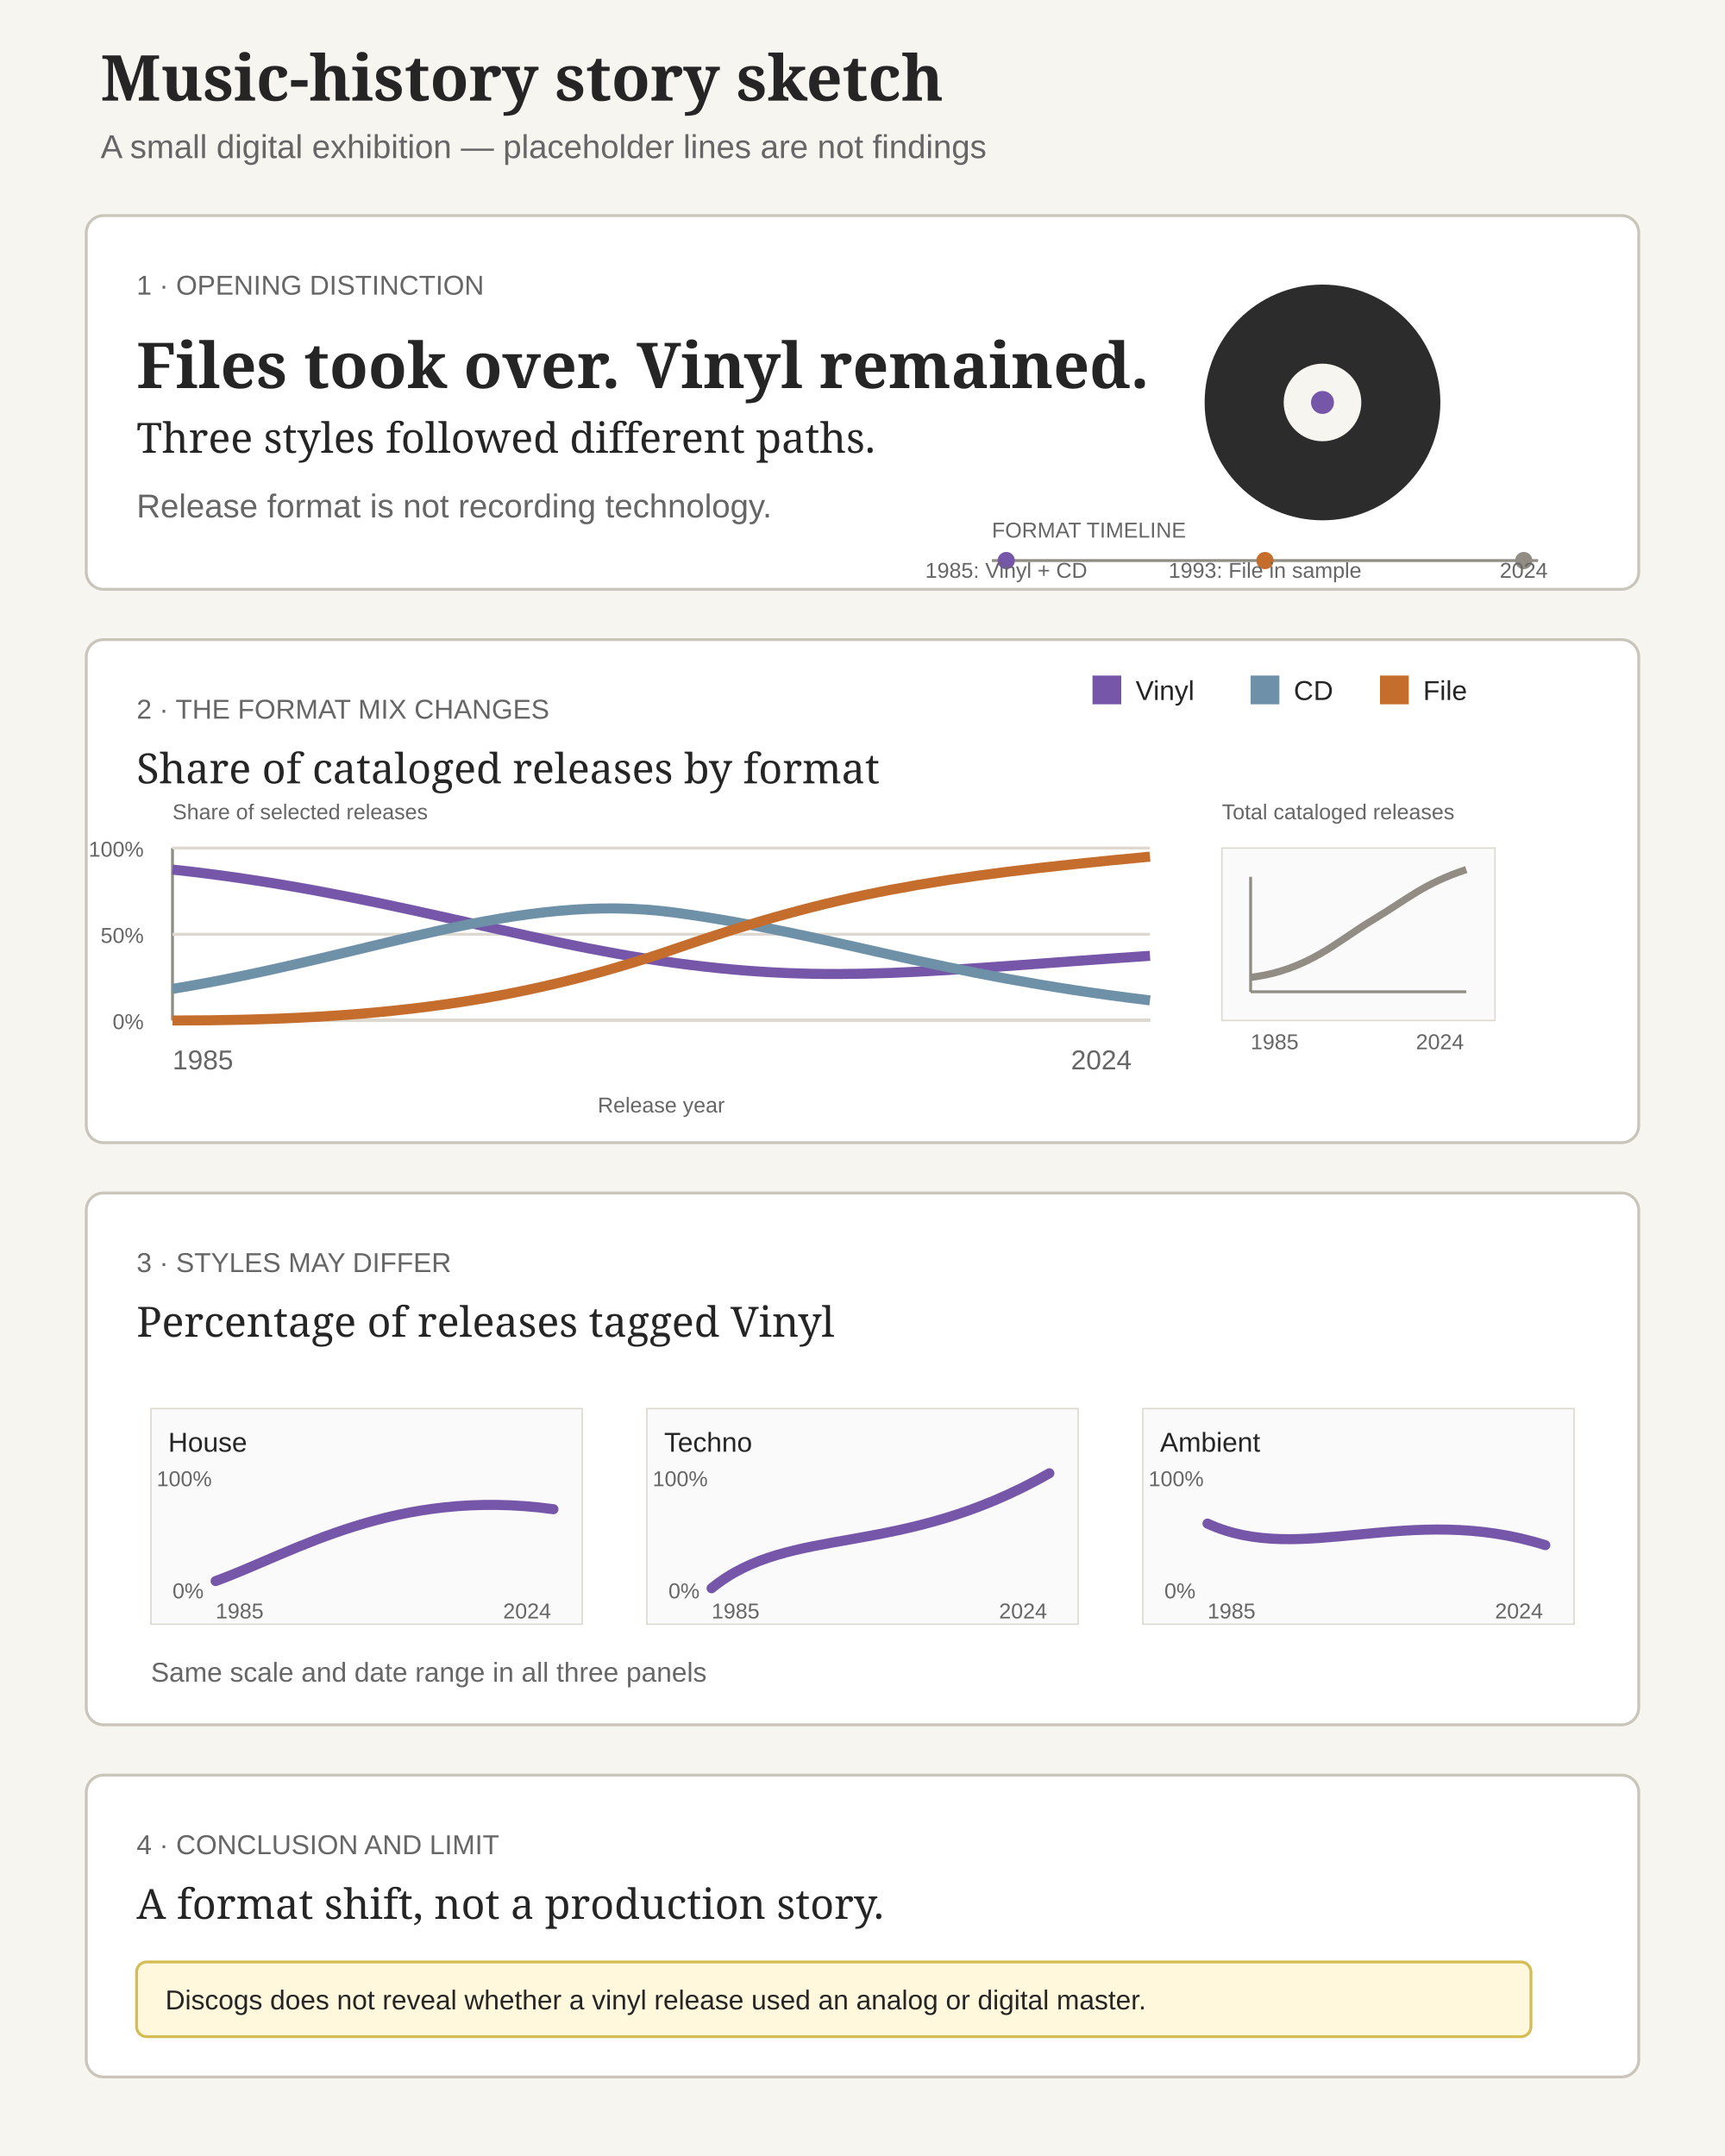
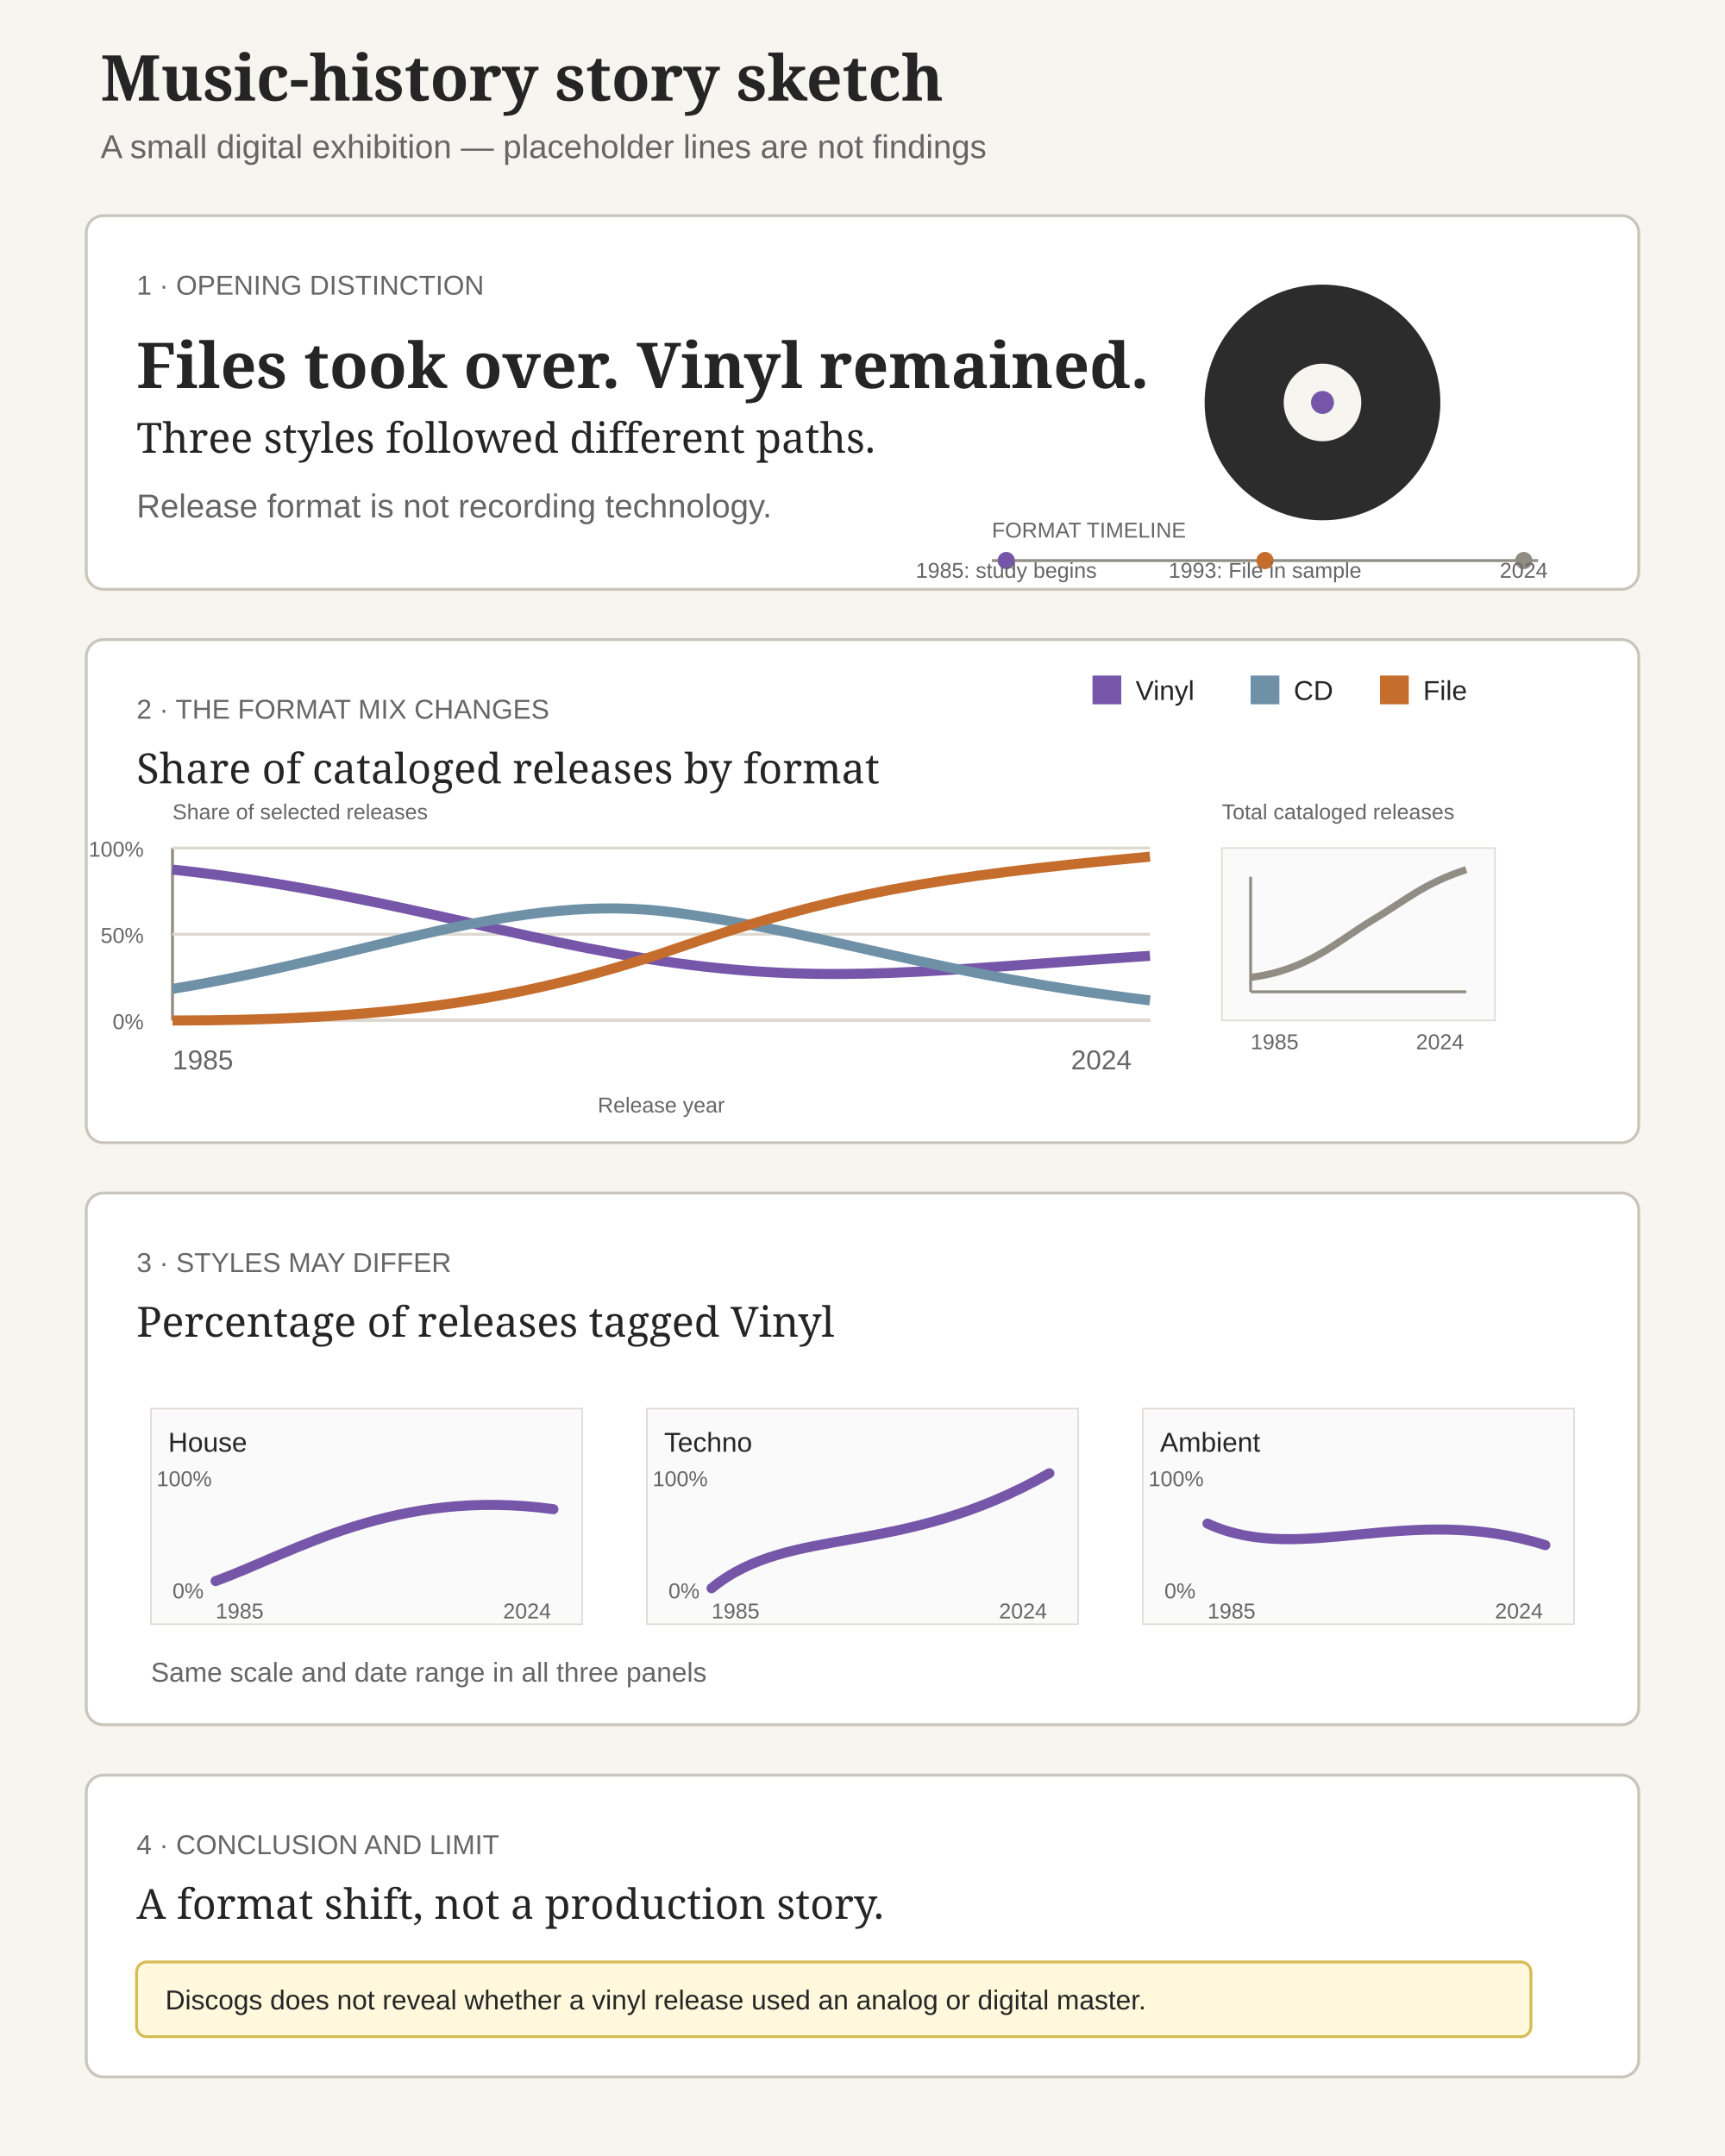
<svg xmlns="http://www.w3.org/2000/svg" width="1200" height="1500" viewBox="0 0 1200 1500" role="img" aria-labelledby="title desc">
  <style>
    .bg{fill:#f7f5f0}.panel{fill:#fff;stroke:#c9c5bb;stroke-width:2}.ink{fill:#252525}.muted{fill:#666}.line{fill:none;stroke:#7656a8;stroke-width:7;stroke-linecap:round;stroke-linejoin:round}.line2{fill:none;stroke:#c56d2d;stroke-width:7}.grid{stroke:#ddd9d0;stroke-width:2}.axis{stroke:#918d84;stroke-width:2}.label{font-family:Arial,sans-serif;font-size:23px}.small{font-family:Arial,sans-serif;font-size:19px}.tiny{font-family:Arial,sans-serif;font-size:15px}.head{font-family:Georgia,serif;font-size:44px;font-weight:bold}.sub{font-family:Georgia,serif;font-size:29px}.note{fill:#fff8dc;stroke:#d6bc55;stroke-width:2}.vinyl{fill:#7656a8}.cd{fill:#6f91a8}.file{fill:#c56d2d}
  </style>
  <rect class="bg" width="1200" height="1500" />
  <text x="70" y="70" class="head ink">Music-history story sketch</text>
  <text x="70" y="110" class="label muted">A small digital exhibition — placeholder lines are not findings</text>
  <rect x="60" y="150" width="1080" height="260" rx="12" class="panel" />
  <text x="95" y="205" class="small muted">1 · OPENING DISTINCTION</text>
  <text x="95" y="270" class="head ink">Files took over. Vinyl remained.</text>
  <text x="95" y="315" class="sub ink">Three styles followed different paths.</text>
  <text x="95" y="360" class="label muted">Release format is not recording technology.</text>
  <circle cx="920" cy="280" r="82" fill="#2c2c2c" />
  <circle cx="920" cy="280" r="27" fill="#f7f5f0" />
  <circle cx="920" cy="280" r="8" fill="#7656a8" />
  <text x="690" y="374" class="tiny muted">FORMAT TIMELINE</text>
  <line x1="690" y1="390" x2="1070" y2="390" class="axis" />
  <circle cx="700" cy="390" r="6" fill="#7656a8" />
  <circle cx="880" cy="390" r="6" fill="#c56d2d" />
  <circle cx="1060" cy="390" r="6" fill="#918d84" />
-   <text x="700" y="402" text-anchor="middle" class="tiny muted">1985: Vinyl + CD</text>
+   <text x="700" y="402" text-anchor="middle" class="tiny muted">1985: study begins</text>
  <text x="880" y="402" text-anchor="middle" class="tiny muted">1993: File in sample</text>
  <text x="1060" y="402" text-anchor="middle" class="tiny muted">2024</text>
  <rect x="60" y="445" width="1080" height="350" rx="12" class="panel" />
  <text x="95" y="500" class="small muted">2 · THE FORMAT MIX CHANGES</text>
  <text x="95" y="545" class="sub ink">Share of cataloged releases by format</text>
  <text x="120" y="570" class="tiny muted">Share of selected releases</text>
  <line x1="120" y1="590" x2="120" y2="710" class="axis" />
  <line x1="120" y1="710" x2="800" y2="710" class="axis" />
  <line x1="120" y1="710" x2="800" y2="710" class="grid" />
  <line x1="120" y1="650" x2="800" y2="650" class="grid" />
  <line x1="120" y1="590" x2="800" y2="590" class="grid" />
  <path d="M120 605 C260 620 360 655 470 670 S650 675 800 665" fill="none" stroke="#7656a8" stroke-width="7" />
  <path d="M120 688 C260 665 360 620 470 635 S650 678 800 696" fill="none" stroke="#6f91a8" stroke-width="7" />
  <path d="M120 710 C260 710 360 698 470 660 S650 610 800 596" fill="none" stroke="#c56d2d" stroke-width="7" />
  <text x="100" y="716" text-anchor="end" class="tiny muted">0%</text>
  <text x="100" y="656" text-anchor="end" class="tiny muted">50%</text>
  <text x="100" y="596" text-anchor="end" class="tiny muted">100%</text>
  <text x="120" y="744" class="small muted">1985</text>
  <text x="745" y="744" class="small muted">2024</text>
  <text x="460" y="774" text-anchor="middle" class="tiny muted">Release year</text>
  <text x="850" y="570" class="tiny muted">Total cataloged releases</text>
  <rect x="850" y="590" width="190" height="120" fill="#fafafa" stroke="#ddd9d0" />
  <line x1="870" y1="690" x2="1020" y2="690" class="axis" />
  <line x1="870" y1="610" x2="870" y2="690" class="axis" />
  <path d="M870 680 C910 675 930 655 955 640 S990 615 1020 605" fill="none" stroke="#918d84" stroke-width="5" />
  <text x="870" y="730" class="tiny muted">1985</text>
  <text x="985" y="730" class="tiny muted">2024</text>
  <rect x="760" y="470" width="20" height="20" fill="#7656a8" />
  <text x="790" y="487" class="small ink">Vinyl</text>
  <rect x="870" y="470" width="20" height="20" fill="#6f91a8" />
  <text x="900" y="487" class="small ink">CD</text>
  <rect x="960" y="470" width="20" height="20" fill="#c56d2d" />
  <text x="990" y="487" class="small ink">File</text>
  <rect x="60" y="830" width="1080" height="370" rx="12" class="panel" />
  <text x="95" y="885" class="small muted">3 · STYLES MAY DIFFER</text>
  <text x="95" y="930" class="sub ink">Percentage of releases tagged Vinyl</text>
  <g transform="translate(105 980)">
    <rect width="300" height="150" fill="#fafafa" stroke="#ddd9d0" />
    <text x="12" y="30" class="small ink">House</text>
    <text x="4" y="54" class="tiny muted">100%</text>
    <text x="15" y="132" class="tiny muted">0%</text>
    <text x="45" y="146" class="tiny muted">1985</text>
    <text x="245" y="146" class="tiny muted">2024</text>
    <path d="M45 120 C100 100 170 55 280 70" class="line" />
  </g>
  <g transform="translate(450 980)">
    <rect width="300" height="150" fill="#fafafa" stroke="#ddd9d0" />
    <text x="12" y="30" class="small ink">Techno</text>
    <text x="4" y="54" class="tiny muted">100%</text>
    <text x="15" y="132" class="tiny muted">0%</text>
    <text x="45" y="146" class="tiny muted">1985</text>
    <text x="245" y="146" class="tiny muted">2024</text>
    <path d="M45 125 C100 80 175 105 280 45" class="line" />
  </g>
  <g transform="translate(795 980)">
    <rect width="300" height="150" fill="#fafafa" stroke="#ddd9d0" />
    <text x="12" y="30" class="small ink">Ambient</text>
    <text x="4" y="54" class="tiny muted">100%</text>
    <text x="15" y="132" class="tiny muted">0%</text>
    <text x="45" y="146" class="tiny muted">1985</text>
    <text x="245" y="146" class="tiny muted">2024</text>
    <path d="M45 80 C110 110 185 65 280 95" class="line" />
  </g>
  <text x="105" y="1170" class="small muted">Same scale and date range in all three panels</text>
  <rect x="60" y="1235" width="1080" height="210" rx="12" class="panel" />
  <text x="95" y="1290" class="small muted">4 · CONCLUSION AND LIMIT</text>
  <text x="95" y="1335" class="sub ink">A format shift, not a production story.</text>
  <rect x="95" y="1365" width="970" height="52" rx="7" class="note" />
  <text x="115" y="1398" class="small ink">Discogs does not reveal whether a vinyl release used an analog or digital master.</text>
</svg>
